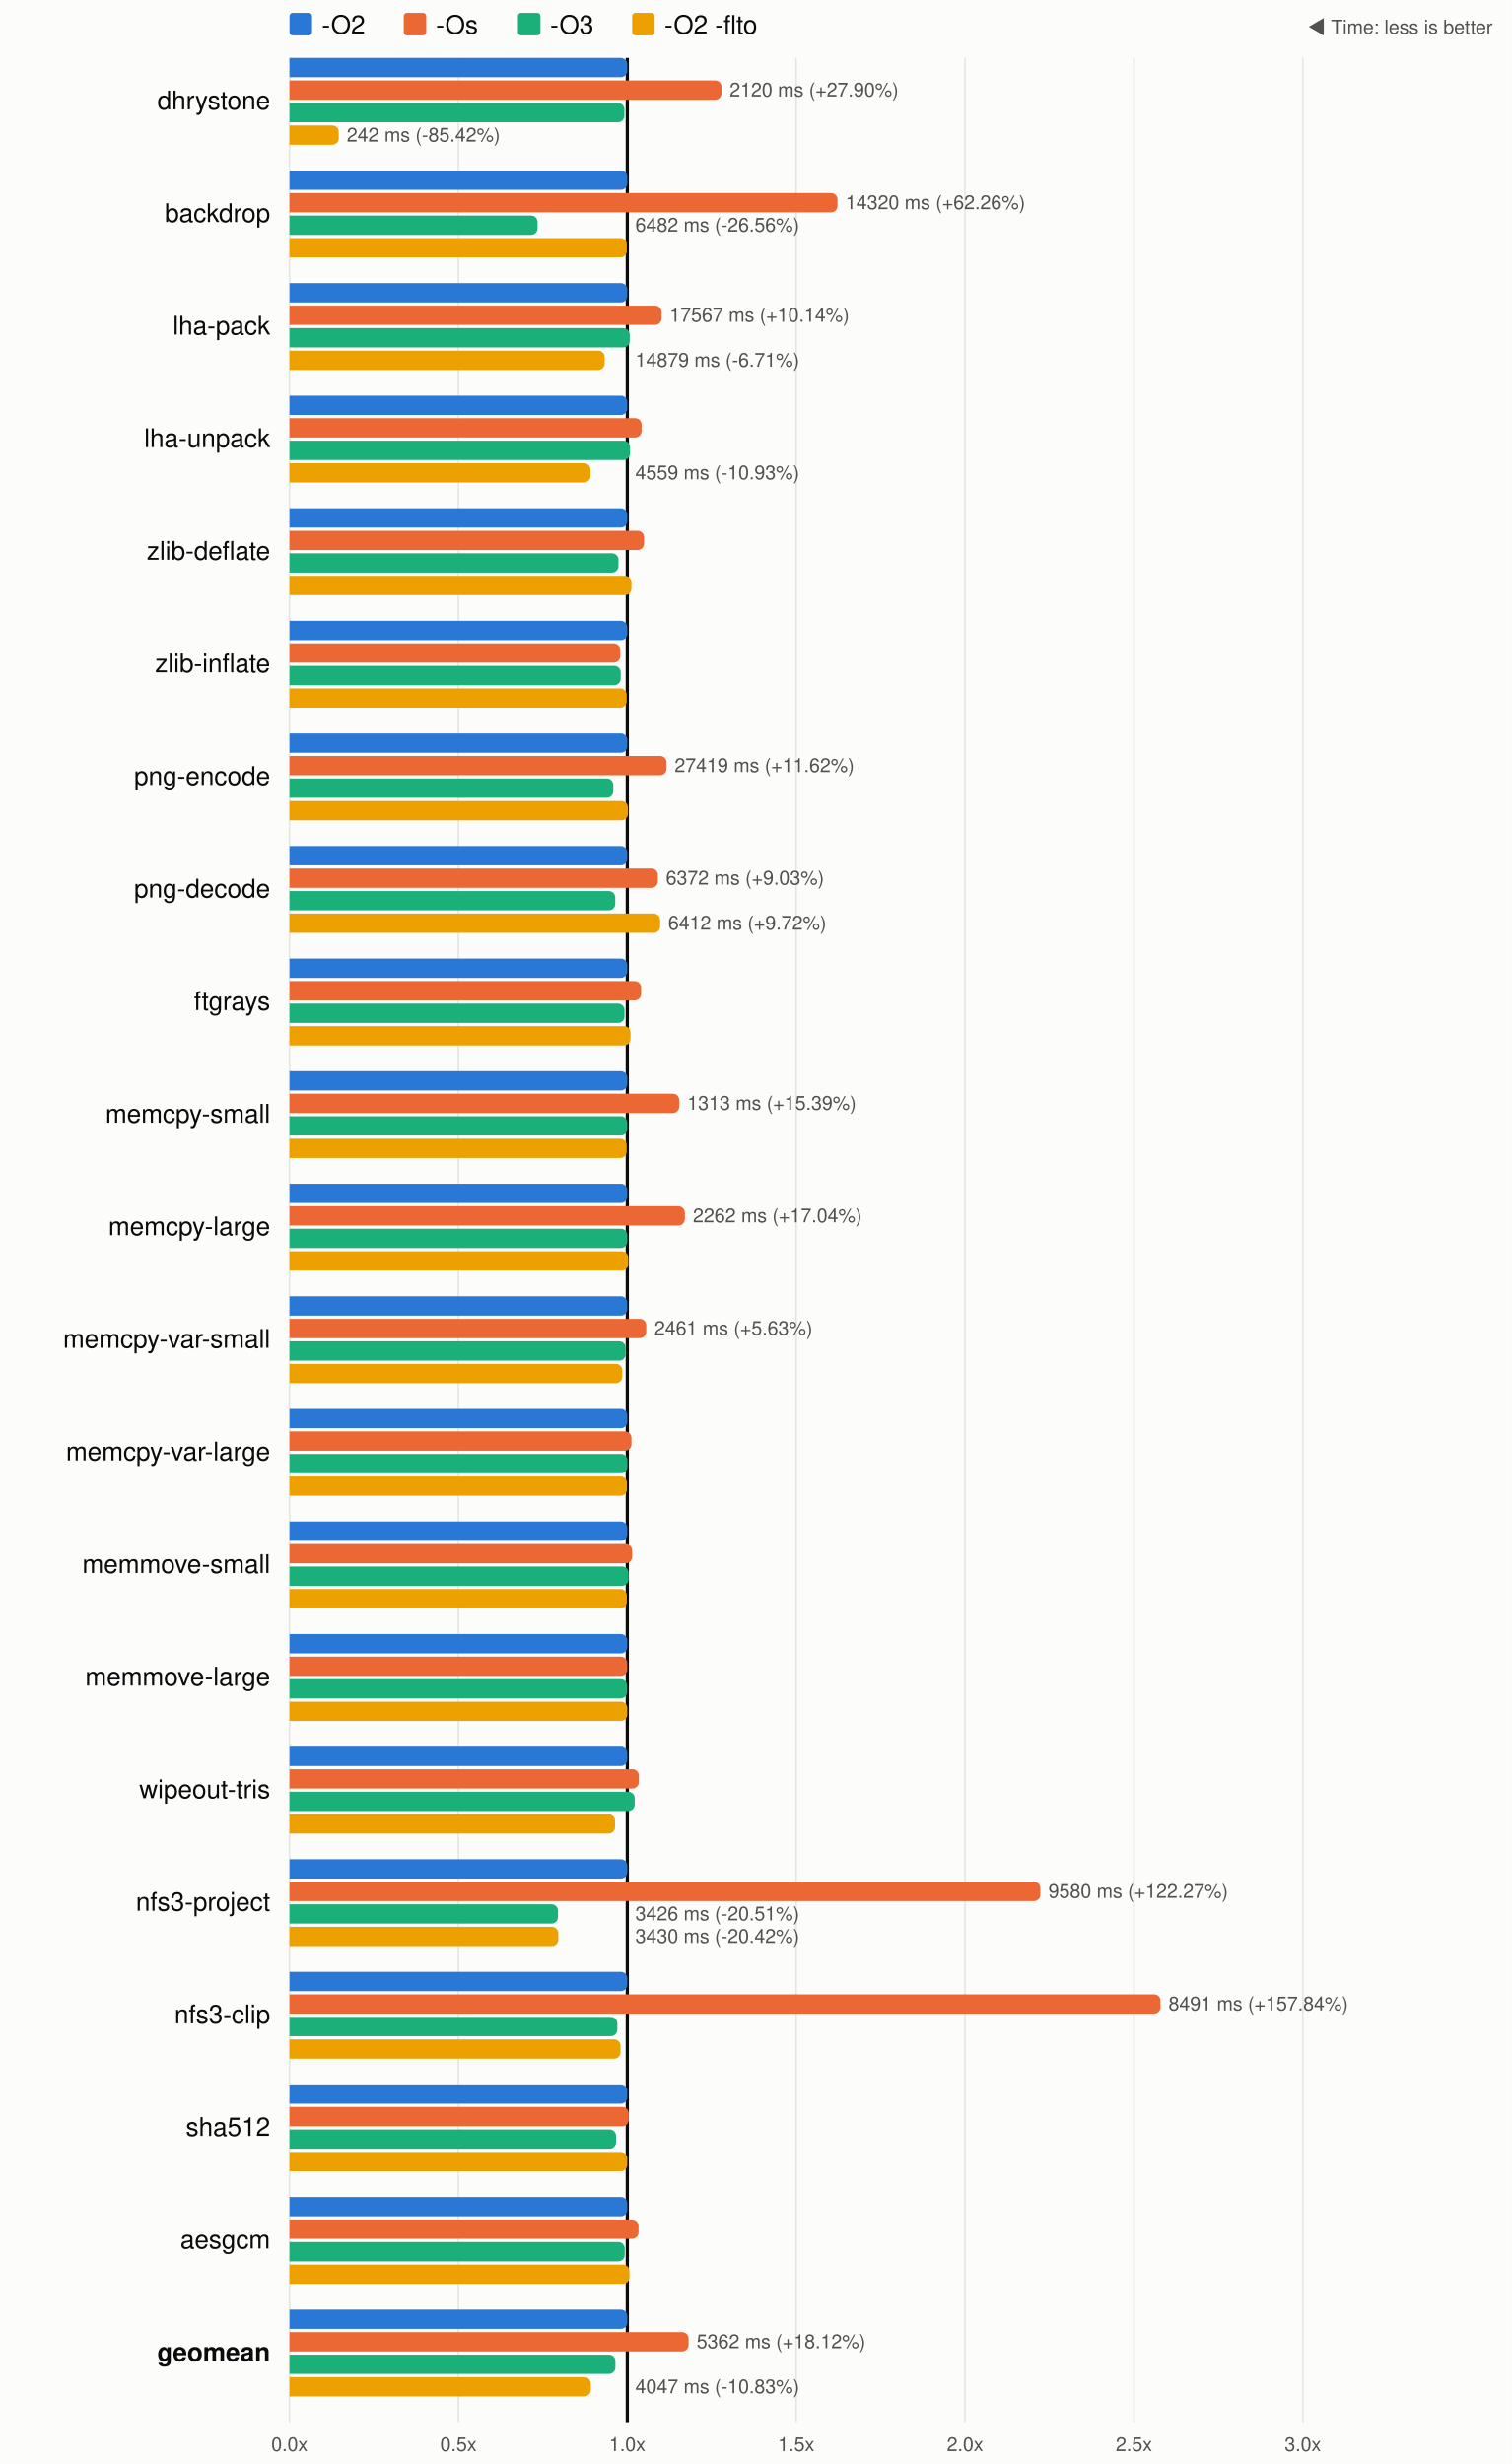
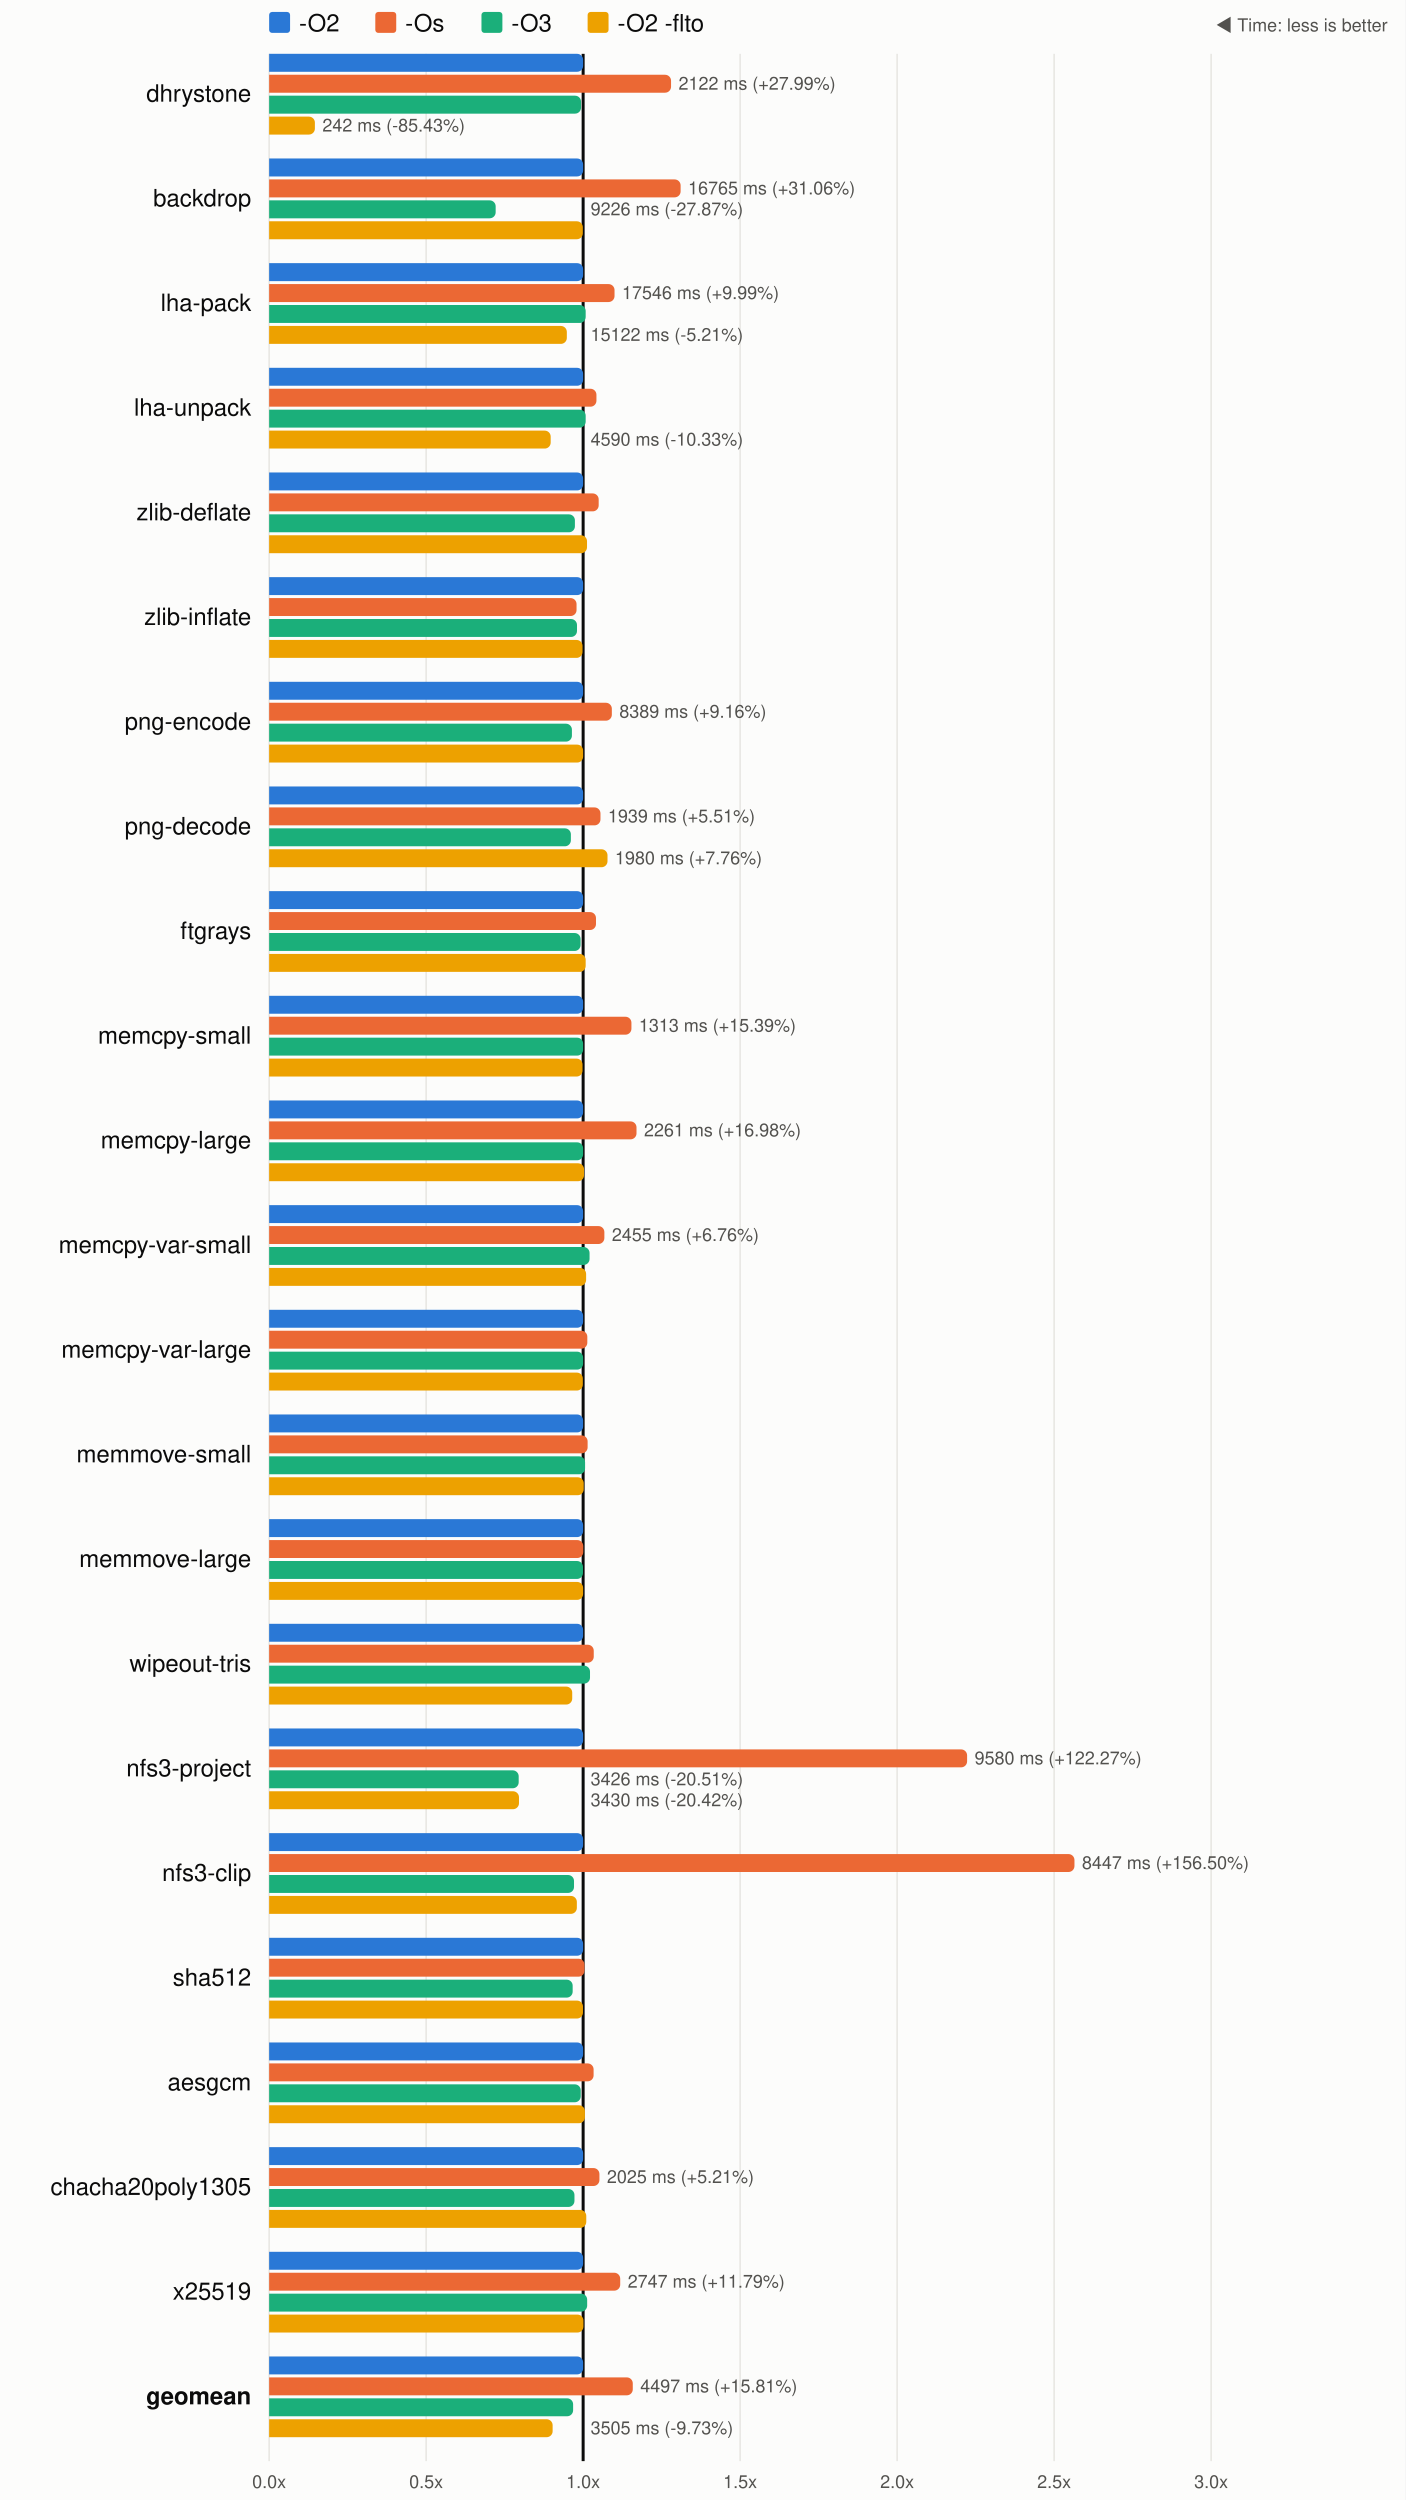
- <svg xmlns="http://www.w3.org/2000/svg" width="940" height="1532" viewBox="0 0 940 1532" role="img" aria-label="GCC 16.2-rc17 optimization levels on a 68030 with cache, time relative to -O2">
+ <svg xmlns="http://www.w3.org/2000/svg" width="940" height="1672" viewBox="0 0 940 1672" role="img" aria-label="GCC 16.2-rc17 optimization levels on a 68030 with cache, time relative to -O2">
  <style>.t{font-family:system-ui,-apple-system,'Segoe UI',Helvetica,Arial,sans-serif;font-size:12px;fill:#0b0b0b}.t.muted{fill:#52514e}.t.big{font-size:16px}.t.name{font-weight:600}.t.axis{fill:#52514e;font-size:12px}.grid{stroke:#e6e5e1;stroke-width:1}.ref{stroke:#0b0b0b;stroke-width:2}.bg{fill:#fcfcfb}.ring{stroke:#fcfcfb;stroke-width:2}.dot{fill:#0b0b0b}.s0{fill:#2a78d6}.k0{stroke:#2a78d6}.s1{fill:#eb6834}.k1{stroke:#eb6834}.s2{fill:#1baf7a}.k2{stroke:#1baf7a}.s3{fill:#eda100}.k3{stroke:#eda100}@media(prefers-color-scheme:dark){.t{fill:#ffffff}.t.muted{fill:#c3c2b7}.t.axis{fill:#c3c2b7}.grid{stroke:#333331}.ref{stroke:#ffffff}.bg{fill:#1a1a19}.ring{stroke:#1a1a19}.dot{fill:#ffffff}.s0{fill:#3987e5}.k0{stroke:#3987e5}.s1{fill:#d95926}.k1{stroke:#d95926}.s2{fill:#199e70}.k2{stroke:#199e70}.s3{fill:#c98500}.k3{stroke:#c98500}}</style>
-   <rect class="bg" width="940" height="1532" />
+   <rect class="bg" width="940" height="1672" />
  <text class="t muted" x="928" y="21" text-anchor="end">◀ Time: less is better</text>
  <rect class="s0" x="180" y="8" width="14" height="14" rx="2" />
  <text class="t big" x="200" y="21">-O2</text>
  <rect class="s1" x="251" y="8" width="14" height="14" rx="2" />
  <text class="t big" x="271" y="21">-Os</text>
  <rect class="s2" x="322" y="8" width="14" height="14" rx="2" />
  <text class="t big" x="342" y="21">-O3</text>
  <rect class="s3" x="393" y="8" width="14" height="14" rx="2" />
  <text class="t big" x="413" y="21">-O2 -flto</text>
-   <line class="grid" x1="180.0" y1="36" x2="180.0" y2="1506" />
-   <text class="t axis" x="180.0" y="1524" text-anchor="middle">0.0x</text>
-   <line class="grid" x1="285.0" y1="36" x2="285.0" y2="1506" />
-   <text class="t axis" x="285.0" y="1524" text-anchor="middle">0.5x</text>
-   <line class="ref" x1="390.0" y1="36" x2="390.0" y2="1506" />
-   <text class="t axis" x="390.0" y="1524" text-anchor="middle">1.0x</text>
-   <line class="grid" x1="495.0" y1="36" x2="495.0" y2="1506" />
-   <text class="t axis" x="495.0" y="1524" text-anchor="middle">1.5x</text>
-   <line class="grid" x1="600.0" y1="36" x2="600.0" y2="1506" />
-   <text class="t axis" x="600.0" y="1524" text-anchor="middle">2.0x</text>
-   <line class="grid" x1="705.0" y1="36" x2="705.0" y2="1506" />
-   <text class="t axis" x="705.0" y="1524" text-anchor="middle">2.5x</text>
-   <line class="grid" x1="810.0" y1="36" x2="810.0" y2="1506" />
-   <text class="t axis" x="810.0" y="1524" text-anchor="middle">3.0x</text>
+   <line class="grid" x1="180.0" y1="36" x2="180.0" y2="1646" />
+   <text class="t axis" x="180.0" y="1664" text-anchor="middle">0.0x</text>
+   <line class="grid" x1="285.0" y1="36" x2="285.0" y2="1646" />
+   <text class="t axis" x="285.0" y="1664" text-anchor="middle">0.5x</text>
+   <line class="ref" x1="390.0" y1="36" x2="390.0" y2="1646" />
+   <text class="t axis" x="390.0" y="1664" text-anchor="middle">1.0x</text>
+   <line class="grid" x1="495.0" y1="36" x2="495.0" y2="1646" />
+   <text class="t axis" x="495.0" y="1664" text-anchor="middle">1.5x</text>
+   <line class="grid" x1="600.0" y1="36" x2="600.0" y2="1646" />
+   <text class="t axis" x="600.0" y="1664" text-anchor="middle">2.0x</text>
+   <line class="grid" x1="705.0" y1="36" x2="705.0" y2="1646" />
+   <text class="t axis" x="705.0" y="1664" text-anchor="middle">2.5x</text>
+   <line class="grid" x1="810.0" y1="36" x2="810.0" y2="1646" />
+   <text class="t axis" x="810.0" y="1664" text-anchor="middle">3.0x</text>
  <text class="t big" x="168" y="68.0" text-anchor="end">dhrystone</text>
  <path class="s0" d="M180,36 h206.0 a4,4 0 0 1 4,4 v4 a4,4 0 0 1 -4,4 h-206.0 z" />
-   <path class="s1" d="M180,50 h264.6 a4,4 0 0 1 4,4 v4 a4,4 0 0 1 -4,4 h-264.6 z" />
-   <text class="t muted" x="453.6" y="60">2120 ms (+27.90%)</text>
-   <path class="s2" d="M180,64 h204.2 a4,4 0 0 1 4,4 v4 a4,4 0 0 1 -4,4 h-204.2 z" />
+   <path class="s1" d="M180,50 h264.8 a4,4 0 0 1 4,4 v4 a4,4 0 0 1 -4,4 h-264.8 z" />
+   <text class="t muted" x="453.8" y="60">2122 ms (+27.99%)</text>
+   <path class="s2" d="M180,64 h204.6 a4,4 0 0 1 4,4 v4 a4,4 0 0 1 -4,4 h-204.6 z" />
  <path class="s3" d="M180,78 h26.6 a4,4 0 0 1 4,4 v4 a4,4 0 0 1 -4,4 h-26.6 z" />
-   <text class="t muted" x="215.6" y="88">242 ms (-85.42%)</text>
+   <text class="t muted" x="215.6" y="88">242 ms (-85.43%)</text>
  <text class="t big" x="168" y="138.0" text-anchor="end">backdrop</text>
  <path class="s0" d="M180,106 h206.0 a4,4 0 0 1 4,4 v4 a4,4 0 0 1 -4,4 h-206.0 z" />
-   <path class="s1" d="M180,120 h336.7 a4,4 0 0 1 4,4 v4 a4,4 0 0 1 -4,4 h-336.7 z" />
-   <text class="t muted" x="525.7" y="130">14320 ms (+62.26%)</text>
-   <path class="s2" d="M180,134 h150.2 a4,4 0 0 1 4,4 v4 a4,4 0 0 1 -4,4 h-150.2 z" />
-   <text class="t muted" x="395.0" y="144">6482 ms (-26.56%)</text>
-   <path class="s3" d="M180,148 h205.7 a4,4 0 0 1 4,4 v4 a4,4 0 0 1 -4,4 h-205.7 z" />
+   <path class="s1" d="M180,120 h271.2 a4,4 0 0 1 4,4 v4 a4,4 0 0 1 -4,4 h-271.2 z" />
+   <text class="t muted" x="460.2" y="130">16765 ms (+31.06%)</text>
+   <path class="s2" d="M180,134 h147.5 a4,4 0 0 1 4,4 v4 a4,4 0 0 1 -4,4 h-147.5 z" />
+   <text class="t muted" x="395.0" y="144">9226 ms (-27.87%)</text>
+   <path class="s3" d="M180,148 h205.8 a4,4 0 0 1 4,4 v4 a4,4 0 0 1 -4,4 h-205.8 z" />
  <text class="t big" x="168" y="208.0" text-anchor="end">lha-pack</text>
  <path class="s0" d="M180,176 h206.0 a4,4 0 0 1 4,4 v4 a4,4 0 0 1 -4,4 h-206.0 z" />
-   <path class="s1" d="M180,190 h227.3 a4,4 0 0 1 4,4 v4 a4,4 0 0 1 -4,4 h-227.3 z" />
-   <text class="t muted" x="416.3" y="200">17567 ms (+10.14%)</text>
-   <path class="s2" d="M180,204 h207.5 a4,4 0 0 1 4,4 v4 a4,4 0 0 1 -4,4 h-207.5 z" />
-   <path class="s3" d="M180,218 h191.9 a4,4 0 0 1 4,4 v4 a4,4 0 0 1 -4,4 h-191.9 z" />
-   <text class="t muted" x="395.0" y="228">14879 ms (-6.71%)</text>
+   <path class="s1" d="M180,190 h227.0 a4,4 0 0 1 4,4 v4 a4,4 0 0 1 -4,4 h-227.0 z" />
+   <text class="t muted" x="416.0" y="200">17546 ms (+9.99%)</text>
+   <path class="s2" d="M180,204 h207.7 a4,4 0 0 1 4,4 v4 a4,4 0 0 1 -4,4 h-207.7 z" />
+   <path class="s3" d="M180,218 h195.1 a4,4 0 0 1 4,4 v4 a4,4 0 0 1 -4,4 h-195.1 z" />
+   <text class="t muted" x="395.0" y="228">15122 ms (-5.21%)</text>
  <text class="t big" x="168" y="278.0" text-anchor="end">lha-unpack</text>
  <path class="s0" d="M180,246 h206.0 a4,4 0 0 1 4,4 v4 a4,4 0 0 1 -4,4 h-206.0 z" />
  <path class="s1" d="M180,260 h214.9 a4,4 0 0 1 4,4 v4 a4,4 0 0 1 -4,4 h-214.9 z" />
  <path class="s2" d="M180,274 h207.7 a4,4 0 0 1 4,4 v4 a4,4 0 0 1 -4,4 h-207.7 z" />
-   <path class="s3" d="M180,288 h183.1 a4,4 0 0 1 4,4 v4 a4,4 0 0 1 -4,4 h-183.1 z" />
-   <text class="t muted" x="395.0" y="298">4559 ms (-10.93%)</text>
+   <path class="s3" d="M180,288 h184.3 a4,4 0 0 1 4,4 v4 a4,4 0 0 1 -4,4 h-184.3 z" />
+   <text class="t muted" x="395.0" y="298">4590 ms (-10.33%)</text>
  <text class="t big" x="168" y="348.0" text-anchor="end">zlib-deflate</text>
  <path class="s0" d="M180,316 h206.0 a4,4 0 0 1 4,4 v4 a4,4 0 0 1 -4,4 h-206.0 z" />
  <path class="s1" d="M180,330 h216.4 a4,4 0 0 1 4,4 v4 a4,4 0 0 1 -4,4 h-216.4 z" />
  <path class="s2" d="M180,344 h200.5 a4,4 0 0 1 4,4 v4 a4,4 0 0 1 -4,4 h-200.5 z" />
  <path class="s3" d="M180,358 h208.6 a4,4 0 0 1 4,4 v4 a4,4 0 0 1 -4,4 h-208.6 z" />
  <text class="t big" x="168" y="418.0" text-anchor="end">zlib-inflate</text>
  <path class="s0" d="M180,386 h206.0 a4,4 0 0 1 4,4 v4 a4,4 0 0 1 -4,4 h-206.0 z" />
  <path class="s1" d="M180,400 h201.6 a4,4 0 0 1 4,4 v4 a4,4 0 0 1 -4,4 h-201.6 z" />
  <path class="s2" d="M180,414 h201.9 a4,4 0 0 1 4,4 v4 a4,4 0 0 1 -4,4 h-201.9 z" />
  <path class="s3" d="M180,428 h205.6 a4,4 0 0 1 4,4 v4 a4,4 0 0 1 -4,4 h-205.6 z" />
  <text class="t big" x="168" y="488.0" text-anchor="end">png-encode</text>
  <path class="s0" d="M180,456 h206.0 a4,4 0 0 1 4,4 v4 a4,4 0 0 1 -4,4 h-206.0 z" />
-   <path class="s1" d="M180,470 h230.4 a4,4 0 0 1 4,4 v4 a4,4 0 0 1 -4,4 h-230.4 z" />
-   <text class="t muted" x="419.4" y="480">27419 ms (+11.62%)</text>
-   <path class="s2" d="M180,484 h197.3 a4,4 0 0 1 4,4 v4 a4,4 0 0 1 -4,4 h-197.3 z" />
-   <path class="s3" d="M180,498 h206.4 a4,4 0 0 1 4,4 v4 a4,4 0 0 1 -4,4 h-206.4 z" />
+   <path class="s1" d="M180,470 h225.2 a4,4 0 0 1 4,4 v4 a4,4 0 0 1 -4,4 h-225.2 z" />
+   <text class="t muted" x="414.2" y="480">8389 ms (+9.16%)</text>
+   <path class="s2" d="M180,484 h198.5 a4,4 0 0 1 4,4 v4 a4,4 0 0 1 -4,4 h-198.5 z" />
+   <path class="s3" d="M180,498 h206.0 a4,4 0 0 1 4,4 v4 a4,4 0 0 1 -4,4 h-206.0 z" />
  <text class="t big" x="168" y="558.0" text-anchor="end">png-decode</text>
  <path class="s0" d="M180,526 h206.0 a4,4 0 0 1 4,4 v4 a4,4 0 0 1 -4,4 h-206.0 z" />
-   <path class="s1" d="M180,540 h225.0 a4,4 0 0 1 4,4 v4 a4,4 0 0 1 -4,4 h-225.0 z" />
-   <text class="t muted" x="414.0" y="550">6372 ms (+9.03%)</text>
-   <path class="s2" d="M180,554 h198.5 a4,4 0 0 1 4,4 v4 a4,4 0 0 1 -4,4 h-198.5 z" />
-   <path class="s3" d="M180,568 h226.4 a4,4 0 0 1 4,4 v4 a4,4 0 0 1 -4,4 h-226.4 z" />
-   <text class="t muted" x="415.4" y="578">6412 ms (+9.72%)</text>
+   <path class="s1" d="M180,540 h217.6 a4,4 0 0 1 4,4 v4 a4,4 0 0 1 -4,4 h-217.6 z" />
+   <text class="t muted" x="406.6" y="550">1939 ms (+5.51%)</text>
+   <path class="s2" d="M180,554 h197.8 a4,4 0 0 1 4,4 v4 a4,4 0 0 1 -4,4 h-197.8 z" />
+   <path class="s3" d="M180,568 h222.3 a4,4 0 0 1 4,4 v4 a4,4 0 0 1 -4,4 h-222.3 z" />
+   <text class="t muted" x="411.3" y="578">1980 ms (+7.76%)</text>
  <text class="t big" x="168" y="628.0" text-anchor="end">ftgrays</text>
  <path class="s0" d="M180,596 h206.0 a4,4 0 0 1 4,4 v4 a4,4 0 0 1 -4,4 h-206.0 z" />
  <path class="s1" d="M180,610 h214.6 a4,4 0 0 1 4,4 v4 a4,4 0 0 1 -4,4 h-214.6 z" />
  <path class="s2" d="M180,624 h204.3 a4,4 0 0 1 4,4 v4 a4,4 0 0 1 -4,4 h-204.3 z" />
-   <path class="s3" d="M180,638 h208.0 a4,4 0 0 1 4,4 v4 a4,4 0 0 1 -4,4 h-208.0 z" />
+   <path class="s3" d="M180,638 h207.7 a4,4 0 0 1 4,4 v4 a4,4 0 0 1 -4,4 h-207.7 z" />
  <text class="t big" x="168" y="698.0" text-anchor="end">memcpy-small</text>
  <path class="s0" d="M180,666 h206.0 a4,4 0 0 1 4,4 v4 a4,4 0 0 1 -4,4 h-206.0 z" />
  <path class="s1" d="M180,680 h238.3 a4,4 0 0 1 4,4 v4 a4,4 0 0 1 -4,4 h-238.3 z" />
  <text class="t muted" x="427.3" y="690">1313 ms (+15.39%)</text>
  <path class="s2" d="M180,694 h206.0 a4,4 0 0 1 4,4 v4 a4,4 0 0 1 -4,4 h-206.0 z" />
  <path class="s3" d="M180,708 h205.6 a4,4 0 0 1 4,4 v4 a4,4 0 0 1 -4,4 h-205.6 z" />
  <text class="t big" x="168" y="768.0" text-anchor="end">memcpy-large</text>
  <path class="s0" d="M180,736 h206.0 a4,4 0 0 1 4,4 v4 a4,4 0 0 1 -4,4 h-206.0 z" />
-   <path class="s1" d="M180,750 h241.8 a4,4 0 0 1 4,4 v4 a4,4 0 0 1 -4,4 h-241.8 z" />
-   <text class="t muted" x="430.8" y="760">2262 ms (+17.04%)</text>
+   <path class="s1" d="M180,750 h241.7 a4,4 0 0 1 4,4 v4 a4,4 0 0 1 -4,4 h-241.7 z" />
+   <text class="t muted" x="430.7" y="760">2261 ms (+16.98%)</text>
  <path class="s2" d="M180,764 h206.0 a4,4 0 0 1 4,4 v4 a4,4 0 0 1 -4,4 h-206.0 z" />
  <path class="s3" d="M180,778 h206.6 a4,4 0 0 1 4,4 v4 a4,4 0 0 1 -4,4 h-206.6 z" />
  <text class="t big" x="168" y="838.0" text-anchor="end">memcpy-var-small</text>
  <path class="s0" d="M180,806 h206.0 a4,4 0 0 1 4,4 v4 a4,4 0 0 1 -4,4 h-206.0 z" />
-   <path class="s1" d="M180,820 h217.8 a4,4 0 0 1 4,4 v4 a4,4 0 0 1 -4,4 h-217.8 z" />
-   <text class="t muted" x="406.8" y="830">2461 ms (+5.63%)</text>
-   <path class="s2" d="M180,834 h205.0 a4,4 0 0 1 4,4 v4 a4,4 0 0 1 -4,4 h-205.0 z" />
-   <path class="s3" d="M180,848 h202.9 a4,4 0 0 1 4,4 v4 a4,4 0 0 1 -4,4 h-202.9 z" />
+   <path class="s1" d="M180,820 h220.2 a4,4 0 0 1 4,4 v4 a4,4 0 0 1 -4,4 h-220.2 z" />
+   <text class="t muted" x="409.2" y="830">2455 ms (+6.76%)</text>
+   <path class="s2" d="M180,834 h210.3 a4,4 0 0 1 4,4 v4 a4,4 0 0 1 -4,4 h-210.3 z" />
+   <path class="s3" d="M180,848 h208.0 a4,4 0 0 1 4,4 v4 a4,4 0 0 1 -4,4 h-208.0 z" />
  <text class="t big" x="168" y="908.0" text-anchor="end">memcpy-var-large</text>
  <path class="s0" d="M180,876 h206.0 a4,4 0 0 1 4,4 v4 a4,4 0 0 1 -4,4 h-206.0 z" />
-   <path class="s1" d="M180,890 h208.6 a4,4 0 0 1 4,4 v4 a4,4 0 0 1 -4,4 h-208.6 z" />
-   <path class="s2" d="M180,904 h206.1 a4,4 0 0 1 4,4 v4 a4,4 0 0 1 -4,4 h-206.1 z" />
+   <path class="s1" d="M180,890 h208.8 a4,4 0 0 1 4,4 v4 a4,4 0 0 1 -4,4 h-208.8 z" />
+   <path class="s2" d="M180,904 h206.0 a4,4 0 0 1 4,4 v4 a4,4 0 0 1 -4,4 h-206.0 z" />
  <path class="s3" d="M180,918 h205.8 a4,4 0 0 1 4,4 v4 a4,4 0 0 1 -4,4 h-205.8 z" />
  <text class="t big" x="168" y="978.0" text-anchor="end">memmove-small</text>
  <path class="s0" d="M180,946 h206.0 a4,4 0 0 1 4,4 v4 a4,4 0 0 1 -4,4 h-206.0 z" />
  <path class="s1" d="M180,960 h209.0 a4,4 0 0 1 4,4 v4 a4,4 0 0 1 -4,4 h-209.0 z" />
-   <path class="s2" d="M180,974 h206.8 a4,4 0 0 1 4,4 v4 a4,4 0 0 1 -4,4 h-206.8 z" />
-   <path class="s3" d="M180,988 h205.7 a4,4 0 0 1 4,4 v4 a4,4 0 0 1 -4,4 h-205.7 z" />
+   <path class="s2" d="M180,974 h207.3 a4,4 0 0 1 4,4 v4 a4,4 0 0 1 -4,4 h-207.3 z" />
+   <path class="s3" d="M180,988 h206.4 a4,4 0 0 1 4,4 v4 a4,4 0 0 1 -4,4 h-206.4 z" />
  <text class="t big" x="168" y="1048.0" text-anchor="end">memmove-large</text>
  <path class="s0" d="M180,1016 h206.0 a4,4 0 0 1 4,4 v4 a4,4 0 0 1 -4,4 h-206.0 z" />
-   <path class="s1" d="M180,1030 h206.0 a4,4 0 0 1 4,4 v4 a4,4 0 0 1 -4,4 h-206.0 z" />
+   <path class="s1" d="M180,1030 h206.1 a4,4 0 0 1 4,4 v4 a4,4 0 0 1 -4,4 h-206.1 z" />
  <path class="s2" d="M180,1044 h205.9 a4,4 0 0 1 4,4 v4 a4,4 0 0 1 -4,4 h-205.9 z" />
  <path class="s3" d="M180,1058 h206.0 a4,4 0 0 1 4,4 v4 a4,4 0 0 1 -4,4 h-206.0 z" />
  <text class="t big" x="168" y="1118.0" text-anchor="end">wipeout-tris</text>
  <path class="s0" d="M180,1086 h206.0 a4,4 0 0 1 4,4 v4 a4,4 0 0 1 -4,4 h-206.0 z" />
-   <path class="s1" d="M180,1100 h213.2 a4,4 0 0 1 4,4 v4 a4,4 0 0 1 -4,4 h-213.2 z" />
+   <path class="s1" d="M180,1100 h213.1 a4,4 0 0 1 4,4 v4 a4,4 0 0 1 -4,4 h-213.1 z" />
  <path class="s2" d="M180,1114 h210.6 a4,4 0 0 1 4,4 v4 a4,4 0 0 1 -4,4 h-210.6 z" />
-   <path class="s3" d="M180,1128 h198.4 a4,4 0 0 1 4,4 v4 a4,4 0 0 1 -4,4 h-198.4 z" />
+   <path class="s3" d="M180,1128 h198.7 a4,4 0 0 1 4,4 v4 a4,4 0 0 1 -4,4 h-198.7 z" />
  <text class="t big" x="168" y="1188.0" text-anchor="end">nfs3-project</text>
  <path class="s0" d="M180,1156 h206.0 a4,4 0 0 1 4,4 v4 a4,4 0 0 1 -4,4 h-206.0 z" />
  <path class="s1" d="M180,1170 h462.8 a4,4 0 0 1 4,4 v4 a4,4 0 0 1 -4,4 h-462.8 z" />
  <text class="t muted" x="651.8" y="1180">9580 ms (+122.27%)</text>
  <path class="s2" d="M180,1184 h162.9 a4,4 0 0 1 4,4 v4 a4,4 0 0 1 -4,4 h-162.9 z" />
  <text class="t muted" x="395.0" y="1194">3426 ms (-20.51%)</text>
  <path class="s3" d="M180,1198 h163.1 a4,4 0 0 1 4,4 v4 a4,4 0 0 1 -4,4 h-163.1 z" />
  <text class="t muted" x="395.0" y="1208">3430 ms (-20.42%)</text>
  <text class="t big" x="168" y="1258.0" text-anchor="end">nfs3-clip</text>
  <path class="s0" d="M180,1226 h206.0 a4,4 0 0 1 4,4 v4 a4,4 0 0 1 -4,4 h-206.0 z" />
-   <path class="s1" d="M180,1240 h537.5 a4,4 0 0 1 4,4 v4 a4,4 0 0 1 -4,4 h-537.5 z" />
-   <text class="t muted" x="726.5" y="1250">8491 ms (+157.84%)</text>
-   <path class="s2" d="M180,1254 h199.8 a4,4 0 0 1 4,4 v4 a4,4 0 0 1 -4,4 h-199.8 z" />
+   <path class="s1" d="M180,1240 h534.6 a4,4 0 0 1 4,4 v4 a4,4 0 0 1 -4,4 h-534.6 z" />
+   <text class="t muted" x="723.6" y="1250">8447 ms (+156.50%)</text>
+   <path class="s2" d="M180,1254 h199.9 a4,4 0 0 1 4,4 v4 a4,4 0 0 1 -4,4 h-199.9 z" />
  <path class="s3" d="M180,1268 h201.8 a4,4 0 0 1 4,4 v4 a4,4 0 0 1 -4,4 h-201.8 z" />
  <text class="t big" x="168" y="1328.0" text-anchor="end">sha512</text>
  <path class="s0" d="M180,1296 h206.0 a4,4 0 0 1 4,4 v4 a4,4 0 0 1 -4,4 h-206.0 z" />
  <path class="s1" d="M180,1310 h206.9 a4,4 0 0 1 4,4 v4 a4,4 0 0 1 -4,4 h-206.9 z" />
  <path class="s2" d="M180,1324 h199.0 a4,4 0 0 1 4,4 v4 a4,4 0 0 1 -4,4 h-199.0 z" />
-   <path class="s3" d="M180,1338 h206.0 a4,4 0 0 1 4,4 v4 a4,4 0 0 1 -4,4 h-206.0 z" />
+   <path class="s3" d="M180,1338 h205.9 a4,4 0 0 1 4,4 v4 a4,4 0 0 1 -4,4 h-205.9 z" />
  <text class="t big" x="168" y="1398.0" text-anchor="end">aesgcm</text>
  <path class="s0" d="M180,1366 h206.0 a4,4 0 0 1 4,4 v4 a4,4 0 0 1 -4,4 h-206.0 z" />
  <path class="s1" d="M180,1380 h213.0 a4,4 0 0 1 4,4 v4 a4,4 0 0 1 -4,4 h-213.0 z" />
  <path class="s2" d="M180,1394 h204.4 a4,4 0 0 1 4,4 v4 a4,4 0 0 1 -4,4 h-204.4 z" />
-   <path class="s3" d="M180,1408 h207.3 a4,4 0 0 1 4,4 v4 a4,4 0 0 1 -4,4 h-207.3 z" />
-   <text class="t big name" x="168" y="1468.0" text-anchor="end">geomean</text>
+   <path class="s3" d="M180,1408 h207.2 a4,4 0 0 1 4,4 v4 a4,4 0 0 1 -4,4 h-207.2 z" />
+   <text class="t big" x="168" y="1468.0" text-anchor="end">chacha20poly1305</text>
  <path class="s0" d="M180,1436 h206.0 a4,4 0 0 1 4,4 v4 a4,4 0 0 1 -4,4 h-206.0 z" />
-   <path class="s1" d="M180,1450 h244.1 a4,4 0 0 1 4,4 v4 a4,4 0 0 1 -4,4 h-244.1 z" />
-   <text class="t muted" x="433.1" y="1460">5362 ms (+18.12%)</text>
-   <path class="s2" d="M180,1464 h198.6 a4,4 0 0 1 4,4 v4 a4,4 0 0 1 -4,4 h-198.6 z" />
-   <path class="s3" d="M180,1478 h183.3 a4,4 0 0 1 4,4 v4 a4,4 0 0 1 -4,4 h-183.3 z" />
-   <text class="t muted" x="395.0" y="1488">4047 ms (-10.83%)</text>
+   <path class="s1" d="M180,1450 h216.9 a4,4 0 0 1 4,4 v4 a4,4 0 0 1 -4,4 h-216.9 z" />
+   <text class="t muted" x="405.9" y="1460">2025 ms (+5.21%)</text>
+   <path class="s2" d="M180,1464 h200.2 a4,4 0 0 1 4,4 v4 a4,4 0 0 1 -4,4 h-200.2 z" />
+   <path class="s3" d="M180,1478 h208.1 a4,4 0 0 1 4,4 v4 a4,4 0 0 1 -4,4 h-208.1 z" />
+   <text class="t big" x="168" y="1538.0" text-anchor="end">x25519</text>
+   <path class="s0" d="M180,1506 h206.0 a4,4 0 0 1 4,4 v4 a4,4 0 0 1 -4,4 h-206.0 z" />
+   <path class="s1" d="M180,1520 h230.8 a4,4 0 0 1 4,4 v4 a4,4 0 0 1 -4,4 h-230.8 z" />
+   <text class="t muted" x="419.8" y="1530">2747 ms (+11.79%)</text>
+   <path class="s2" d="M180,1534 h208.7 a4,4 0 0 1 4,4 v4 a4,4 0 0 1 -4,4 h-208.7 z" />
+   <path class="s3" d="M180,1548 h206.2 a4,4 0 0 1 4,4 v4 a4,4 0 0 1 -4,4 h-206.2 z" />
+   <text class="t big name" x="168" y="1608.0" text-anchor="end">geomean</text>
+   <path class="s0" d="M180,1576 h206.0 a4,4 0 0 1 4,4 v4 a4,4 0 0 1 -4,4 h-206.0 z" />
+   <path class="s1" d="M180,1590 h239.2 a4,4 0 0 1 4,4 v4 a4,4 0 0 1 -4,4 h-239.2 z" />
+   <text class="t muted" x="428.2" y="1600">4497 ms (+15.81%)</text>
+   <path class="s2" d="M180,1604 h199.3 a4,4 0 0 1 4,4 v4 a4,4 0 0 1 -4,4 h-199.3 z" />
+   <path class="s3" d="M180,1618 h185.6 a4,4 0 0 1 4,4 v4 a4,4 0 0 1 -4,4 h-185.6 z" />
+   <text class="t muted" x="395.0" y="1628">3505 ms (-9.73%)</text>
</svg>
